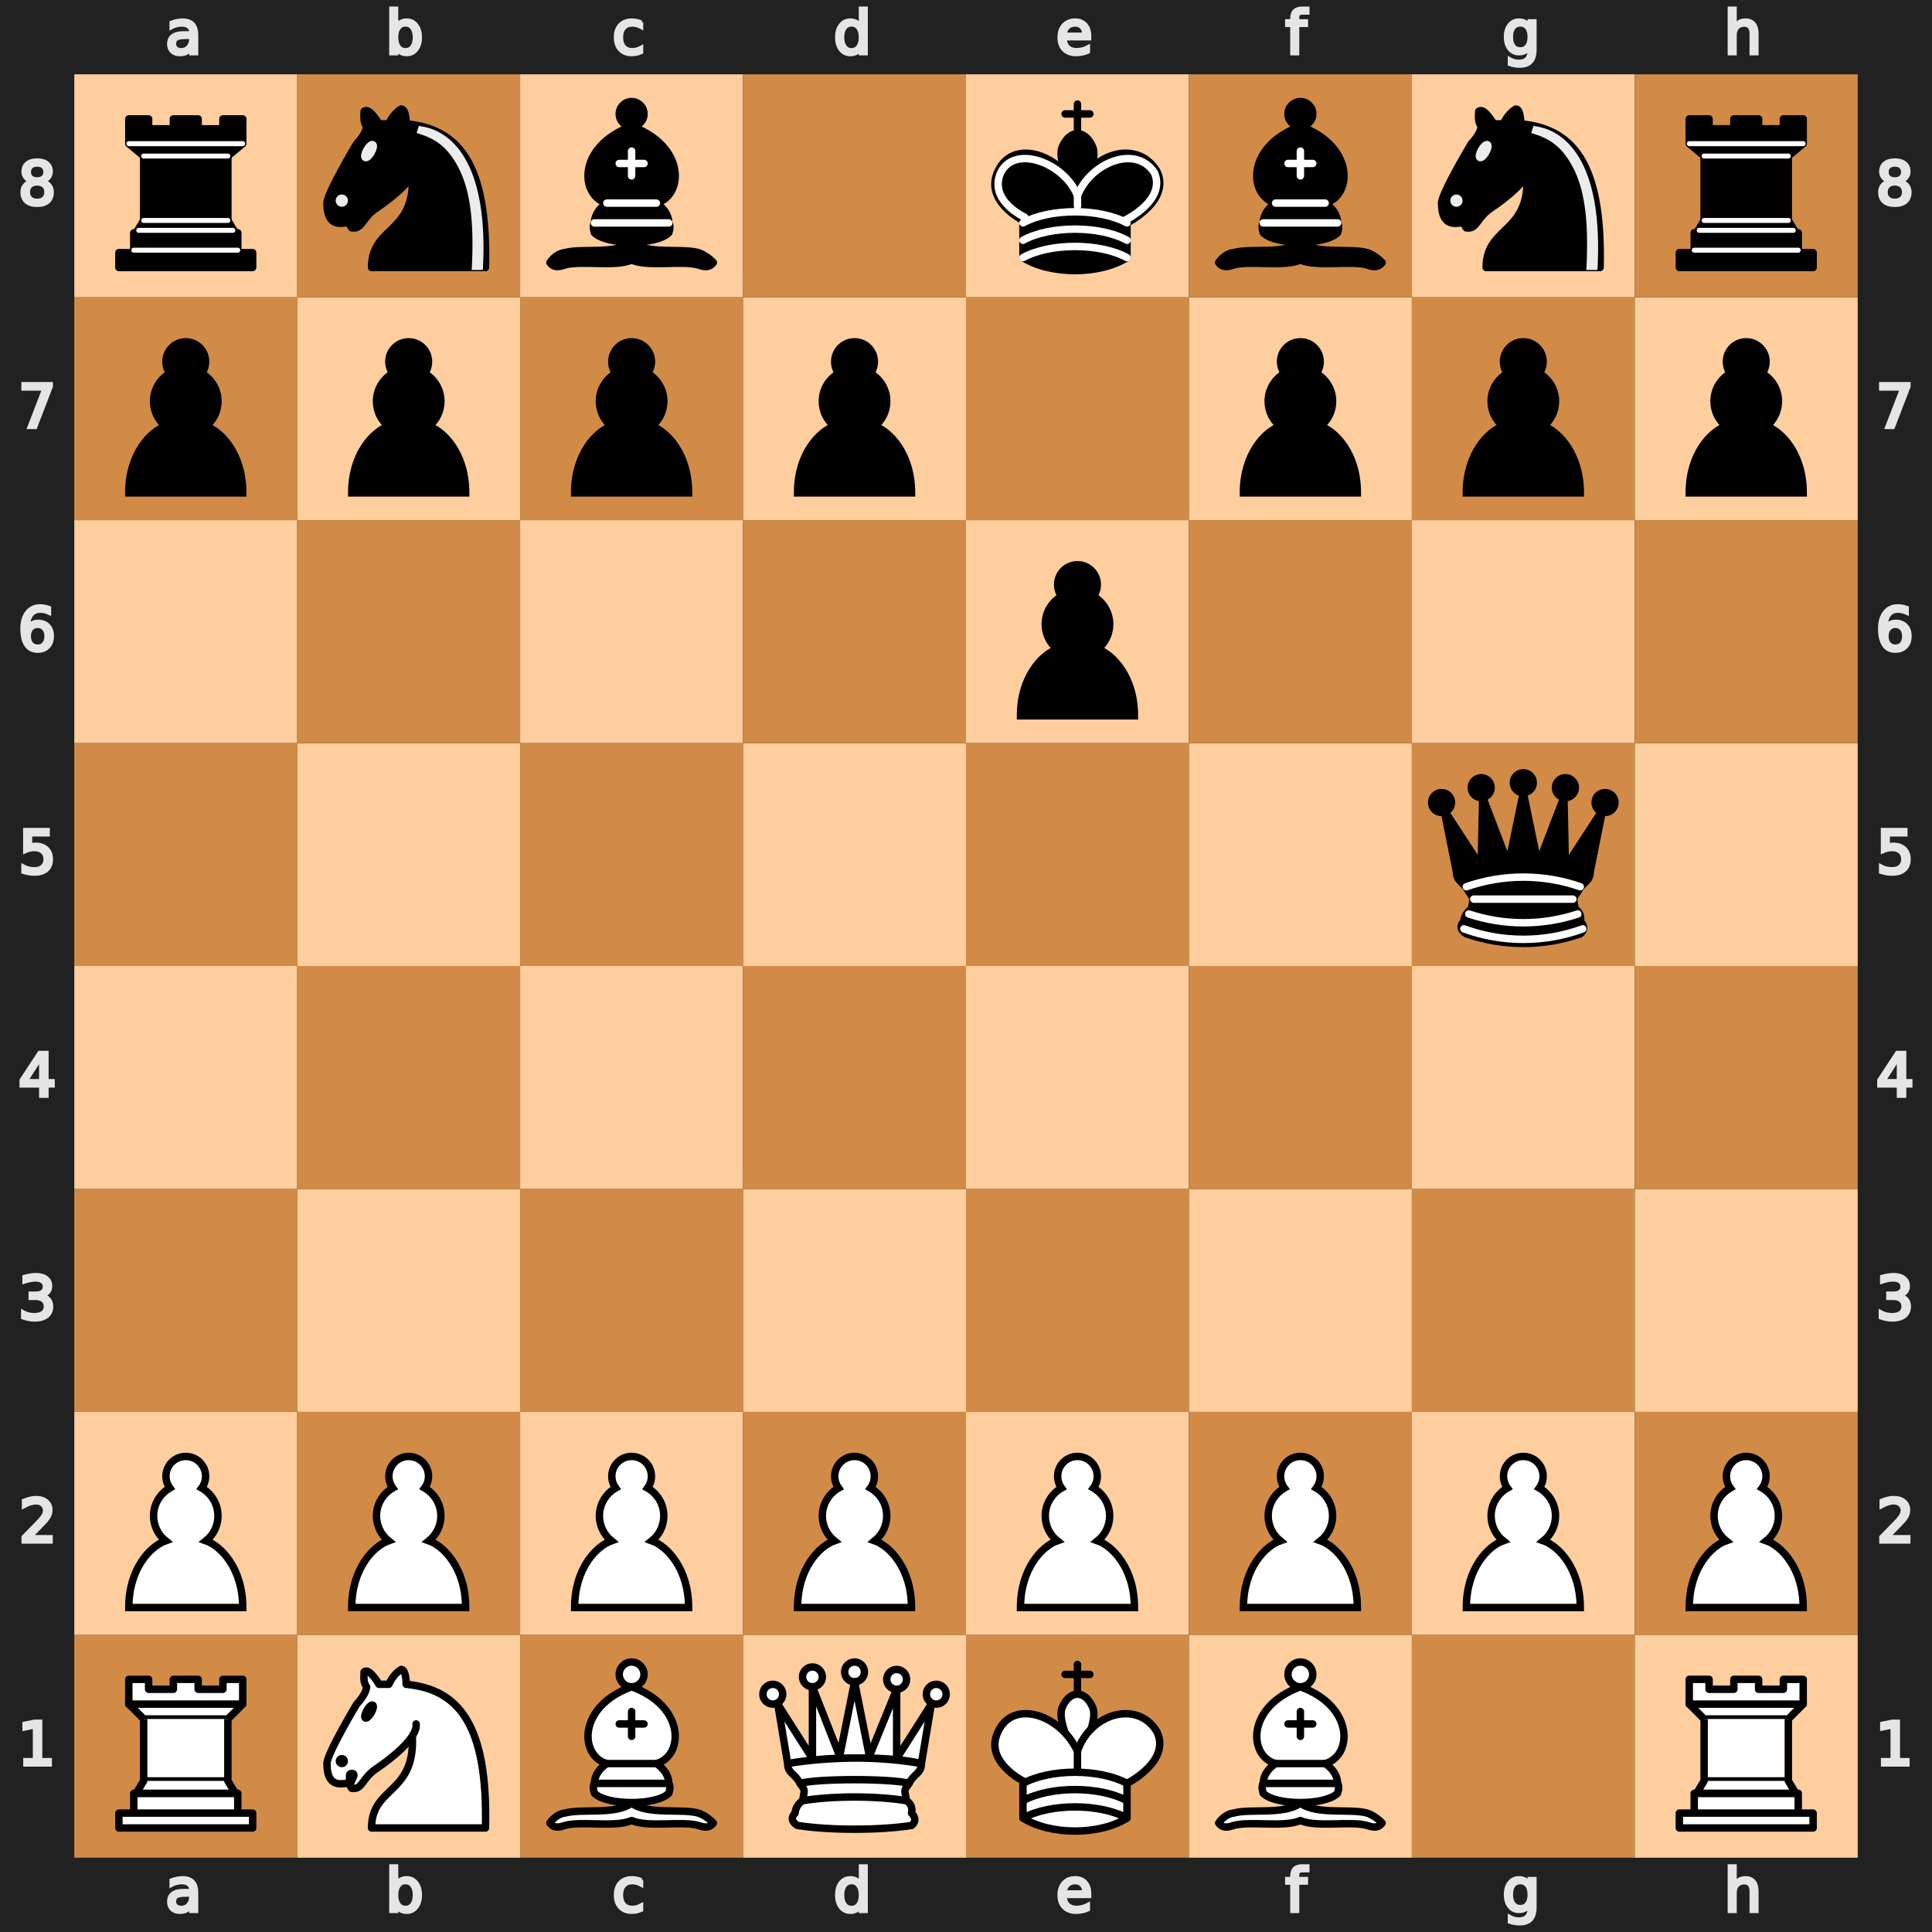
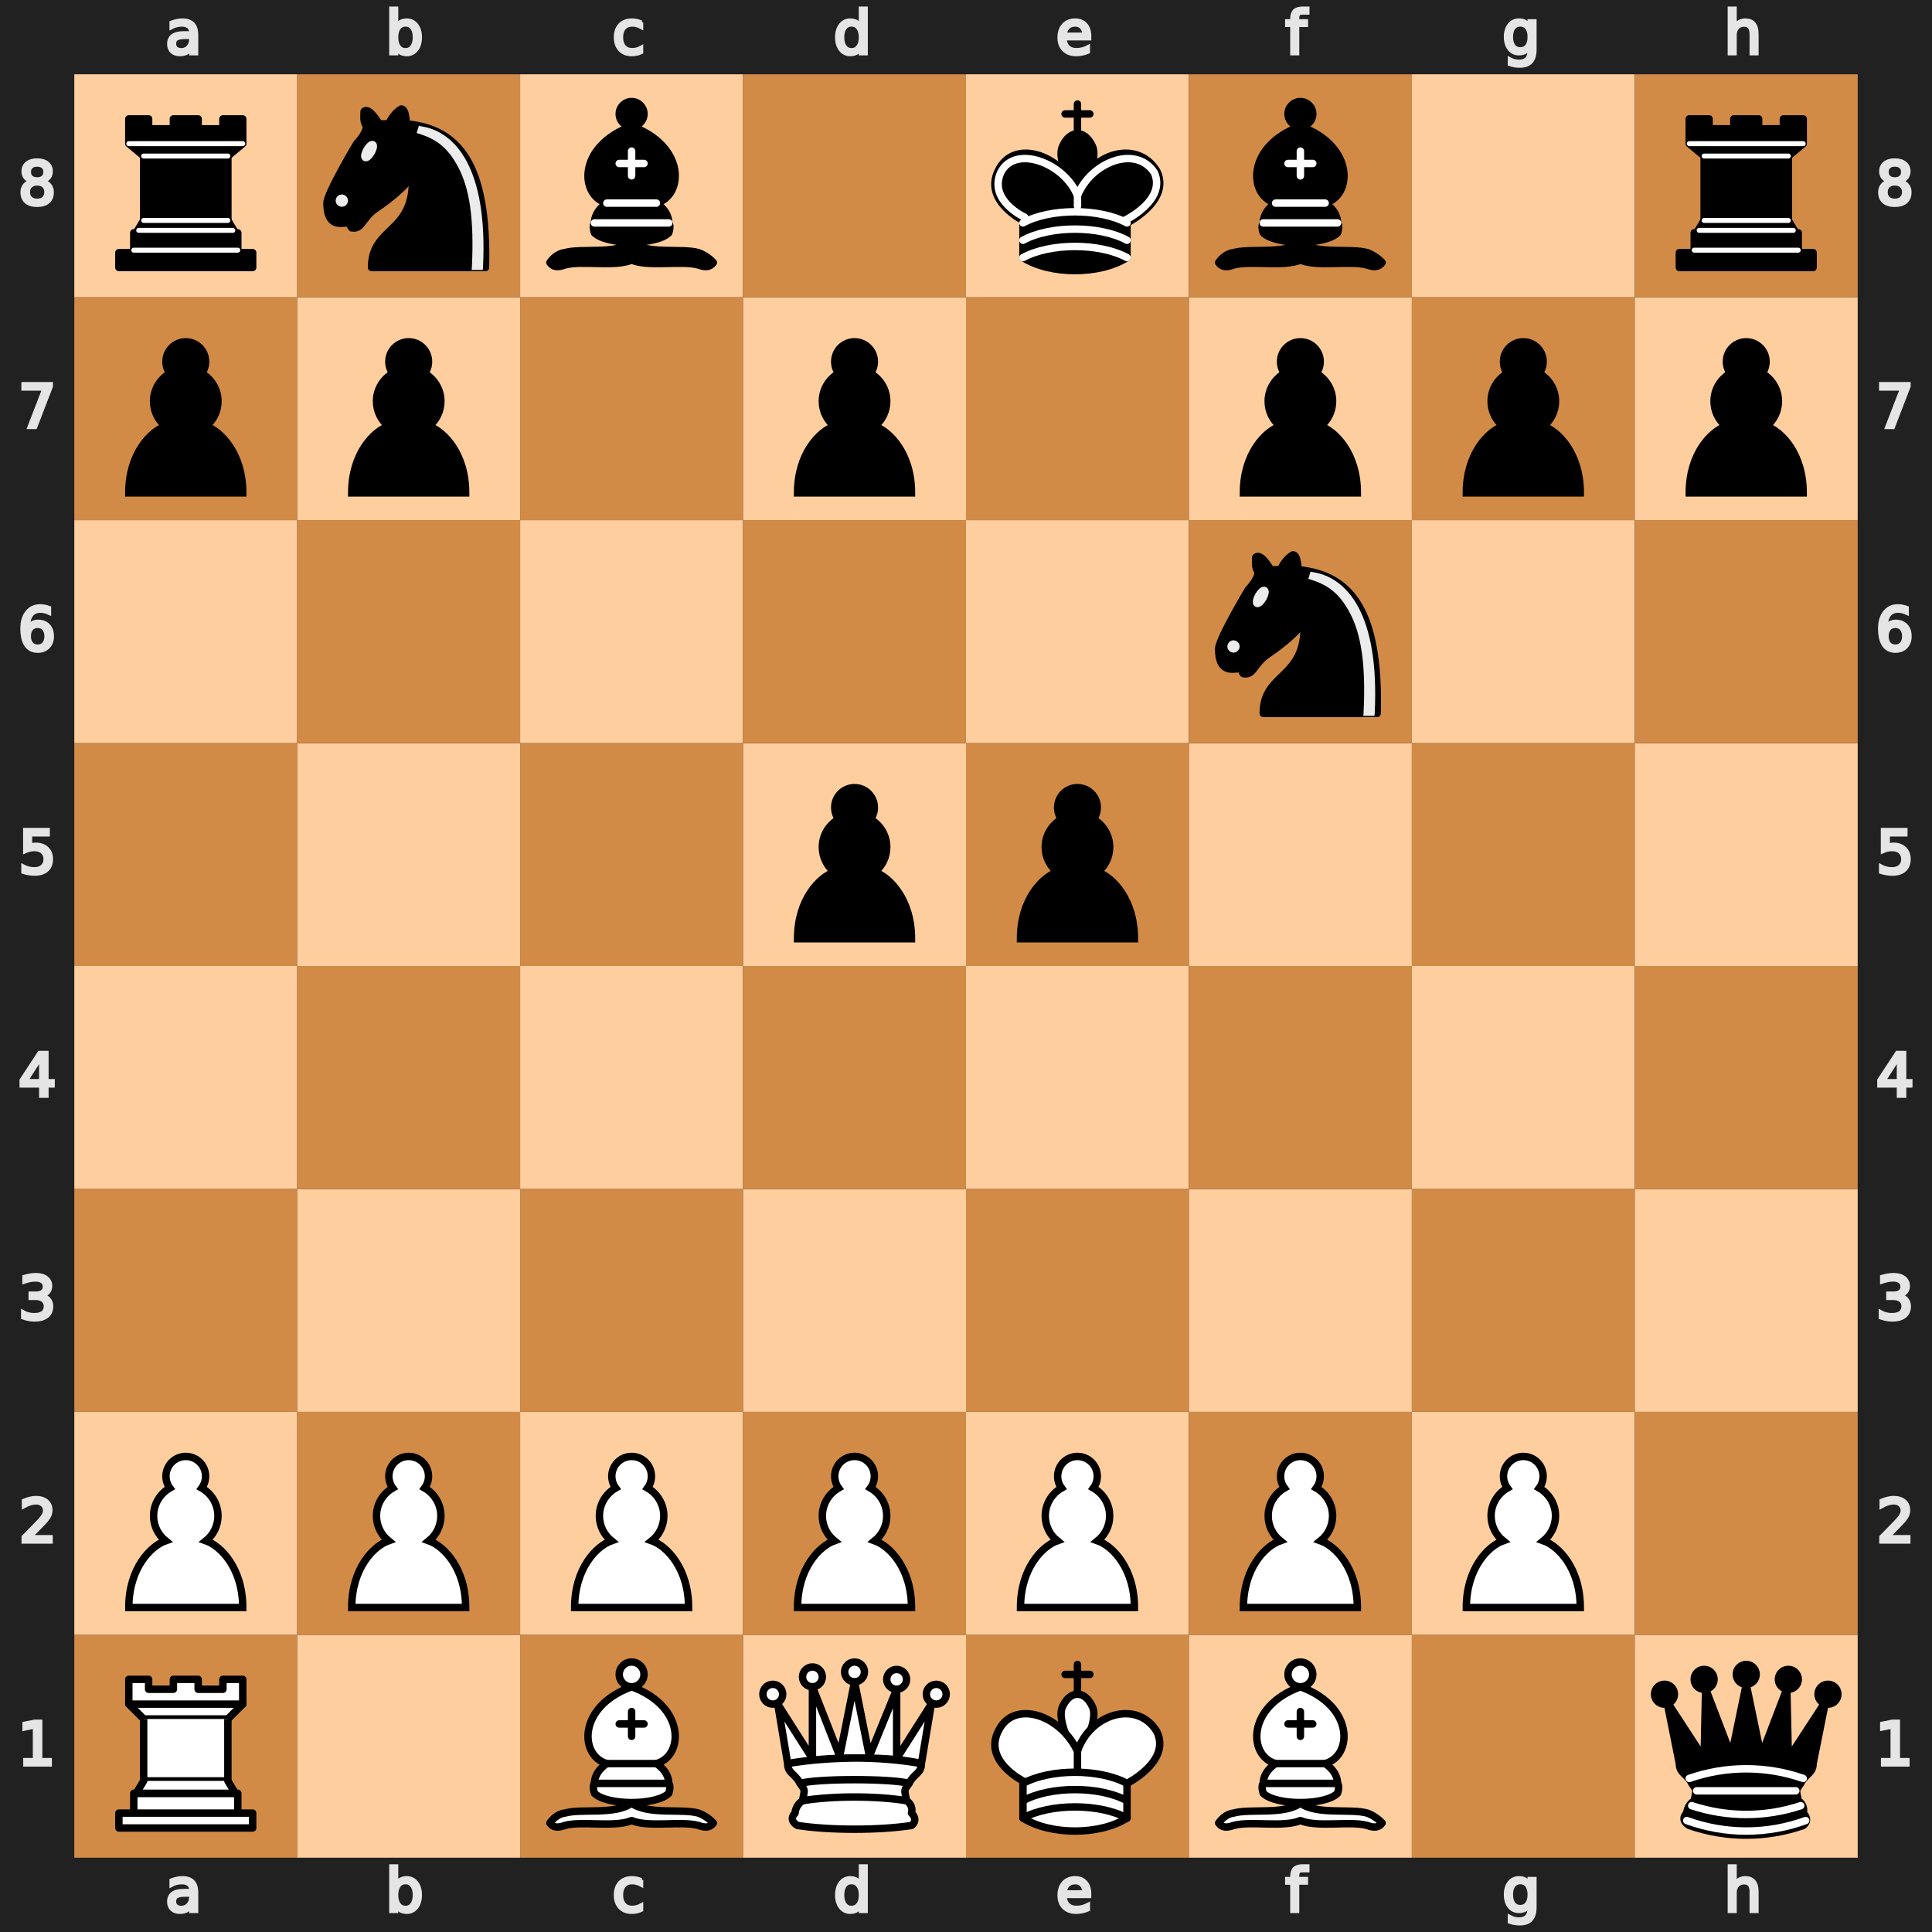
<svg xmlns="http://www.w3.org/2000/svg" xmlns:xlink="http://www.w3.org/1999/xlink" version="1.2" baseProfile="tiny" viewBox="0 0 390 390">
  <defs>
    <g id="white-pawn" class="white pawn">
      <path d="M22.5 9c-2.21 0-4 1.79-4 4 0 .89.29 1.71.78 2.38C17.33 16.5 16 18.59 16 21c0 2.03.94 3.84 2.41 5.03-3 1.06-7.41 5.55-7.41 13.47h23c0-7.92-4.41-12.41-7.41-13.47 1.47-1.19 2.41-3 2.41-5.03 0-2.41-1.33-4.5-3.28-5.62.49-.67.78-1.49.78-2.38 0-2.21-1.79-4-4-4z" fill="#fff" stroke="#000" stroke-width="1.5" stroke-linecap="round" />
-     </g>
-     <g id="white-knight" class="white knight" fill="none" fill-rule="evenodd" stroke="#000" stroke-width="1.5" stroke-linecap="round" stroke-linejoin="round">
-       <path d="M 22,10 C 32.5,11 38.5,18 38,39 L 15,39 C 15,30 25,32.5 23,18" style="fill:#ffffff; stroke:#000000;" />
-       <path d="M 24,18 C 24.38,20.91 18.45,25.37 16,27 C 13,29 13.18,31.34 11,31 C 9.958,30.06 12.41,27.96 11,28 C 10,28 11.19,29.23 10,30 C 9,30 5.997,31 6,26 C 6,24 12,14 12,14 C 12,14 13.89,12.1 14,10.5 C 13.27,9.506 13.5,8.5 13.5,7.5 C 14.5,6.5 16.5,10 16.5,10 L 18.5,10 C 18.5,10 19.28,8.008 21,7 C 22,7 22,10 22,10" style="fill:#ffffff; stroke:#000000;" />
-       <path d="M 9.5 25.5 A 0.5 0.5 0 1 1 8.5,25.5 A 0.5 0.5 0 1 1 9.5 25.5 z" style="fill:#000000; stroke:#000000;" />
-       <path d="M 15 15.5 A 0.5 1.5 0 1 1 14,15.5 A 0.5 1.5 0 1 1 15 15.5 z" transform="matrix(0.866,0.5,-0.5,0.866,9.693,-5.173)" style="fill:#000000; stroke:#000000;" />
    </g>
    <g id="white-bishop" class="white bishop" fill="none" fill-rule="evenodd" stroke="#000" stroke-width="1.5" stroke-linecap="round" stroke-linejoin="round">
      <g fill="#fff" stroke-linecap="butt">
        <path d="M9 36c3.39-.97 10.11.43 13.5-2 3.39 2.43 10.11 1.03 13.5 2 0 0 1.65.54 3 2-.68.97-1.65.99-3 .5-3.39-.97-10.11.46-13.5-1-3.39 1.46-10.11.03-13.5 1-1.354.49-2.323.47-3-.5 1.354-1.94 3-2 3-2zM15 32c2.5 2.5 12.5 2.5 15 0 .5-1.5 0-2 0-2 0-2.5-2.5-4-2.5-4 5.5-1.5 6-11.5-5-15.5-11 4-10.5 14-5 15.5 0 0-2.5 1.5-2.5 4 0 0-.5.5 0 2zM25 8a2.5 2.5 0 1 1-5 0 2.5 2.5 0 1 1 5 0z" />
      </g>
      <path d="M17.5 26h10M15 30h15m-7.5-14.5v5M20 18h5" stroke-linejoin="miter" />
    </g>
    <g id="white-rook" class="white rook" fill="#fff" fill-rule="evenodd" stroke="#000" stroke-width="1.5" stroke-linecap="round" stroke-linejoin="round">
      <path d="M9 39h27v-3H9v3zM12 36v-4h21v4H12zM11 14V9h4v2h5V9h5v2h5V9h4v5" stroke-linecap="butt" />
      <path d="M34 14l-3 3H14l-3-3" />
      <path d="M31 17v12.5H14V17" stroke-linecap="butt" stroke-linejoin="miter" />
      <path d="M31 29.5l1.5 2.5h-20l1.5-2.5" />
      <path d="M11 14h23" fill="none" stroke-linejoin="miter" />
    </g>
    <g id="white-queen" class="white queen" fill="#fff" fill-rule="evenodd" stroke="#000" stroke-width="1.5" stroke-linecap="round" stroke-linejoin="round">
      <path d="M8 12a2 2 0 1 1-4 0 2 2 0 1 1 4 0zM24.5 7.5a2 2 0 1 1-4 0 2 2 0 1 1 4 0zM41 12a2 2 0 1 1-4 0 2 2 0 1 1 4 0zM16 8.5a2 2 0 1 1-4 0 2 2 0 1 1 4 0zM33 9a2 2 0 1 1-4 0 2 2 0 1 1 4 0z" />
      <path d="M9 26c8.5-1.5 21-1.5 27 0l2-12-7 11V11l-5.5 13.5-3-15-3 15-5.5-14V25L7 14l2 12zM9 26c0 2 1.5 2 2.5 4 1 1.5 1 1 .5 3.5-1.5 1-1.5 2.5-1.5 2.5-1.5 1.5.5 2.5.5 2.5 6.5 1 16.5 1 23 0 0 0 1.5-1 0-2.5 0 0 .5-1.5-1-2.5-.5-2.5-.5-2 .5-3.5 1-2 2.5-2 2.5-4-8.5-1.5-18.5-1.5-27 0z" stroke-linecap="butt" />
      <path d="M11.5 30c3.5-1 18.5-1 22 0M12 33.5c6-1 15-1 21 0" fill="none" />
    </g>
    <g id="white-king" class="white king" fill="none" fill-rule="evenodd" stroke="#000" stroke-width="1.5" stroke-linecap="round" stroke-linejoin="round">
      <path d="M22.5 11.63V6M20 8h5" stroke-linejoin="miter" />
      <path d="M22.5 25s4.5-7.5 3-10.5c0 0-1-2.5-3-2.5s-3 2.5-3 2.5c-1.5 3 3 10.5 3 10.5" fill="#fff" stroke-linecap="butt" stroke-linejoin="miter" />
      <path d="M11.5 37c5.5 3.5 15.5 3.5 21 0v-7s9-4.5 6-10.5c-4-6.5-13.5-3.5-16 4V27v-3.5c-3.5-7.5-13-10.5-16-4-3 6 5 10 5 10V37z" fill="#fff" />
      <path d="M11.5 30c5.5-3 15.5-3 21 0m-21 3.5c5.5-3 15.5-3 21 0m-21 3.5c5.5-3 15.5-3 21 0" />
    </g>
    <g id="black-pawn" class="black pawn">
      <path d="M22.5 9c-2.21 0-4 1.79-4 4 0 .89.29 1.71.78 2.38C17.33 16.5 16 18.59 16 21c0 2.03.94 3.84 2.41 5.03-3 1.06-7.41 5.55-7.41 13.47h23c0-7.92-4.41-12.41-7.41-13.47 1.47-1.19 2.41-3 2.41-5.03 0-2.41-1.33-4.5-3.28-5.62.49-.67.78-1.49.78-2.38 0-2.21-1.79-4-4-4z" fill="#000" stroke="#000" stroke-width="1.5" stroke-linecap="round" />
    </g>
    <g id="black-knight" class="black knight" fill="none" fill-rule="evenodd" stroke="#000" stroke-width="1.5" stroke-linecap="round" stroke-linejoin="round">
      <path d="M 22,10 C 32.5,11 38.5,18 38,39 L 15,39 C 15,30 25,32.5 23,18" style="fill:#000000; stroke:#000000;" />
      <path d="M 24,18 C 24.38,20.91 18.45,25.37 16,27 C 13,29 13.18,31.34 11,31 C 9.958,30.06 12.41,27.96 11,28 C 10,28 11.19,29.23 10,30 C 9,30 5.997,31 6,26 C 6,24 12,14 12,14 C 12,14 13.89,12.1 14,10.5 C 13.27,9.506 13.5,8.5 13.5,7.5 C 14.5,6.5 16.5,10 16.5,10 L 18.5,10 C 18.5,10 19.28,8.008 21,7 C 22,7 22,10 22,10" style="fill:#000000; stroke:#000000;" />
      <path d="M 9.5 25.5 A 0.5 0.5 0 1 1 8.5,25.5 A 0.5 0.5 0 1 1 9.5 25.5 z" style="fill:#ececec; stroke:#ececec;" />
      <path d="M 15 15.5 A 0.5 1.5 0 1 1 14,15.5 A 0.5 1.5 0 1 1 15 15.5 z" transform="matrix(0.866,0.5,-0.5,0.866,9.693,-5.173)" style="fill:#ececec; stroke:#ececec;" />
      <path d="M 24.55,10.4 L 24.1,11.85 L 24.6,12 C 27.75,13 30.25,14.49 32.5,18.75 C 34.75,23.01 35.75,29.06 35.25,39 L 35.2,39.5 L 37.45,39.5 L 37.5,39 C 38,28.94 36.62,22.15 34.25,17.66 C 31.88,13.17 28.46,11.02 25.06,10.5 L 24.55,10.4 z " style="fill:#ececec; stroke:none;" />
    </g>
    <g id="black-bishop" class="black bishop" fill="none" fill-rule="evenodd" stroke="#000" stroke-width="1.5" stroke-linecap="round" stroke-linejoin="round">
      <path d="M9 36c3.39-.97 10.11.43 13.5-2 3.39 2.43 10.11 1.03 13.5 2 0 0 1.65.54 3 2-.68.97-1.65.99-3 .5-3.39-.97-10.11.46-13.5-1-3.39 1.46-10.11.03-13.5 1-1.354.49-2.323.47-3-.5 1.354-1.94 3-2 3-2zm6-4c2.5 2.5 12.5 2.5 15 0 .5-1.5 0-2 0-2 0-2.5-2.5-4-2.5-4 5.5-1.5 6-11.5-5-15.5-11 4-10.5 14-5 15.5 0 0-2.5 1.5-2.5 4 0 0-.5.5 0 2zM25 8a2.5 2.5 0 1 1-5 0 2.5 2.5 0 1 1 5 0z" fill="#000" stroke-linecap="butt" />
      <path d="M17.5 26h10M15 30h15m-7.5-14.5v5M20 18h5" stroke="#fff" stroke-linejoin="miter" />
    </g>
    <g id="black-rook" class="black rook" fill="#000" fill-rule="evenodd" stroke="#000" stroke-width="1.5" stroke-linecap="round" stroke-linejoin="round">
      <path d="M9 39h27v-3H9v3zM12.5 32l1.5-2.5h17l1.5 2.5h-20zM12 36v-4h21v4H12z" stroke-linecap="butt" />
      <path d="M14 29.5v-13h17v13H14z" stroke-linecap="butt" stroke-linejoin="miter" />
      <path d="M14 16.5L11 14h23l-3 2.5H14zM11 14V9h4v2h5V9h5v2h5V9h4v5H11z" stroke-linecap="butt" />
      <path d="M12 35.5h21M13 31.5h19M14 29.5h17M14 16.5h17M11 14h23" fill="none" stroke="#fff" stroke-width="1" stroke-linejoin="miter" />
    </g>
    <g id="black-queen" class="black queen" fill="#000" fill-rule="evenodd" stroke="#000" stroke-width="1.5" stroke-linecap="round" stroke-linejoin="round">
      <g fill="#000" stroke="none">
        <circle cx="6" cy="12" r="2.75" />
        <circle cx="14" cy="9" r="2.75" />
        <circle cx="22.5" cy="8" r="2.75" />
        <circle cx="31" cy="9" r="2.75" />
        <circle cx="39" cy="12" r="2.75" />
      </g>
      <path d="M9 26c8.5-1.5 21-1.5 27 0l2.5-12.5L31 25l-.3-14.1-5.2 13.6-3-14.5-3 14.5-5.2-13.6L14 25 6.5 13.5 9 26zM9 26c0 2 1.5 2 2.5 4 1 1.5 1 1 .5 3.5-1.5 1-1.5 2.5-1.5 2.5-1.5 1.5.5 2.5.5 2.5 6.5 1 16.5 1 23 0 0 0 1.5-1 0-2.5 0 0 .5-1.5-1-2.5-.5-2.5-.5-2 .5-3.5 1-2 2.5-2 2.5-4-8.5-1.5-18.5-1.5-27 0z" stroke-linecap="butt" />
      <path d="M11 38.5a35 35 1 0 0 23 0" fill="none" stroke-linecap="butt" />
      <path d="M11 29a35 35 1 0 1 23 0M12.5 31.5h20M11.5 34.5a35 35 1 0 0 22 0M10.5 37.5a35 35 1 0 0 24 0" fill="none" stroke="#fff" />
    </g>
    <g id="black-king" class="black king" fill="none" fill-rule="evenodd" stroke="#000" stroke-width="1.5" stroke-linecap="round" stroke-linejoin="round">
      <path d="M22.5 11.63V6" stroke-linejoin="miter" />
      <path d="M22.5 25s4.5-7.5 3-10.5c0 0-1-2.5-3-2.5s-3 2.5-3 2.5c-1.5 3 3 10.5 3 10.5" fill="#000" stroke-linecap="butt" stroke-linejoin="miter" />
      <path d="M11.5 37c5.5 3.5 15.5 3.5 21 0v-7s9-4.5 6-10.5c-4-6.5-13.5-3.5-16 4V27v-3.5c-3.5-7.5-13-10.5-16-4-3 6 5 10 5 10V37z" fill="#000" />
      <path d="M20 8h5" stroke-linejoin="miter" />
      <path d="M32 29.5s8.5-4 6.03-9.65C34.15 14 25 18 22.5 24.5l.01 2.1-.01-2.1C20 18 9.906 14 6.997 19.85c-2.497 5.65 4.853 9 4.853 9M11.5 30c5.5-3 15.5-3 21 0m-21 3.5c5.5-3 15.5-3 21 0m-21 3.5c5.5-3 15.5-3 21 0" stroke="#fff" />
    </g>
  </defs>
  <rect x="0" y="0" width="390" height="390" fill="#212121" />
  <g transform="translate(20, 0) scale(0.75, 0.75)" fill="#e5e5e5" stroke="#e5e5e5">
    <path d="M23.328 10.016q-1.742 0-2.414.398-.672.398-.672 1.36 0 .765.5 1.218.508.445 1.375.445 1.196 0 1.914-.843.727-.852.727-2.258v-.32zm2.867-.594v4.992h-1.437v-1.328q-.492.797-1.227 1.18-.734.375-1.797.375-1.343 0-2.14-.75-.79-.758-.79-2.024 0-1.476.985-2.226.992-.75 2.953-.75h2.016V8.75q0-.992-.656-1.531-.649-.547-1.829-.547-.75 0-1.46.18-.711.18-1.368.539V6.062q.79-.304 1.532-.453.742-.156 1.445-.156 1.898 0 2.836.984.937.985.937 2.985z" />
  </g>
  <g transform="translate(20, 375) scale(0.75, 0.75)" fill="#e5e5e5" stroke="#e5e5e5">
    <path d="M23.328 10.016q-1.742 0-2.414.398-.672.398-.672 1.36 0 .765.5 1.218.508.445 1.375.445 1.196 0 1.914-.843.727-.852.727-2.258v-.32zm2.867-.594v4.992h-1.437v-1.328q-.492.797-1.227 1.18-.734.375-1.797.375-1.343 0-2.14-.75-.79-.758-.79-2.024 0-1.476.985-2.226.992-.75 2.953-.75h2.016V8.75q0-.992-.656-1.531-.649-.547-1.829-.547-.75 0-1.46.18-.711.18-1.368.539V6.062q.79-.304 1.532-.453.742-.156 1.445-.156 1.898 0 2.836.984.937.985.937 2.985z" />
  </g>
  <g transform="translate(65, 0) scale(0.75, 0.75)" fill="#e5e5e5" stroke="#e5e5e5">
    <path d="M24.922 10.047q0-1.586-.656-2.485-.649-.906-1.79-.906-1.14 0-1.796.906-.649.899-.649 2.485 0 1.586.649 2.492.656.898 1.797.898 1.14 0 1.789-.898.656-.906.656-2.492zm-4.89-3.055q.452-.781 1.14-1.156.695-.383 1.656-.383 1.594 0 2.586 1.266 1 1.265 1 3.328 0 2.062-1 3.328-.992 1.266-2.586 1.266-.96 0-1.656-.375-.688-.383-1.14-1.164v1.312h-1.446V2.258h1.445z" />
  </g>
  <g transform="translate(65, 375) scale(0.75, 0.75)" fill="#e5e5e5" stroke="#e5e5e5">
    <path d="M24.922 10.047q0-1.586-.656-2.485-.649-.906-1.79-.906-1.14 0-1.796.906-.649.899-.649 2.485 0 1.586.649 2.492.656.898 1.797.898 1.14 0 1.789-.898.656-.906.656-2.492zm-4.89-3.055q.452-.781 1.14-1.156.695-.383 1.656-.383 1.594 0 2.586 1.266 1 1.265 1 3.328 0 2.062-1 3.328-.992 1.266-2.586 1.266-.96 0-1.656-.375-.688-.383-1.14-1.164v1.312h-1.446V2.258h1.445z" />
  </g>
  <g transform="translate(110, 0) scale(0.75, 0.75)" fill="#e5e5e5" stroke="#e5e5e5">
    <path d="M25.96 6v1.344q-.608-.336-1.226-.5-.609-.172-1.234-.172-1.398 0-2.172.89-.773.883-.773 2.485 0 1.601.773 2.492.774.883 2.172.883.625 0 1.234-.164.618-.172 1.227-.508v1.328q-.602.281-1.25.422-.64.14-1.367.14-1.977 0-3.14-1.242-1.165-1.242-1.165-3.351 0-2.14 1.172-3.367 1.18-1.227 3.227-1.227.664 0 1.296.14.633.134 1.227.407z" />
  </g>
  <g transform="translate(110, 375) scale(0.75, 0.75)" fill="#e5e5e5" stroke="#e5e5e5">
    <path d="M25.96 6v1.344q-.608-.336-1.226-.5-.609-.172-1.234-.172-1.398 0-2.172.89-.773.883-.773 2.485 0 1.601.773 2.492.774.883 2.172.883.625 0 1.234-.164.618-.172 1.227-.508v1.328q-.602.281-1.25.422-.64.14-1.367.14-1.977 0-3.14-1.242-1.165-1.242-1.165-3.351 0-2.14 1.172-3.367 1.18-1.227 3.227-1.227.664 0 1.296.14.633.134 1.227.407z" />
  </g>
  <g transform="translate(155, 0) scale(0.75, 0.75)" fill="#e5e5e5" stroke="#e5e5e5">
    <path d="M24.973 6.992V2.258h1.437v12.156h-1.437v-1.312q-.453.78-1.149 1.164-.687.375-1.656.375-1.586 0-2.586-1.266-.992-1.266-.992-3.328 0-2.063.992-3.328 1-1.266 2.586-1.266.969 0 1.656.383.696.375 1.149 1.156zm-4.899 3.055q0 1.586.649 2.492.656.898 1.797.898 1.14 0 1.796-.898.657-.906.657-2.492 0-1.586-.657-2.485-.656-.906-1.796-.906-1.141 0-1.797.906-.649.899-.649 2.485z" />
  </g>
  <g transform="translate(155, 375) scale(0.75, 0.75)" fill="#e5e5e5" stroke="#e5e5e5">
    <path d="M24.973 6.992V2.258h1.437v12.156h-1.437v-1.312q-.453.78-1.149 1.164-.687.375-1.656.375-1.586 0-2.586-1.266-.992-1.266-.992-3.328 0-2.063.992-3.328 1-1.266 2.586-1.266.969 0 1.656.383.696.375 1.149 1.156zm-4.899 3.055q0 1.586.649 2.492.656.898 1.797.898 1.14 0 1.796-.898.657-.906.657-2.492 0-1.586-.657-2.485-.656-.906-1.796-.906-1.141 0-1.797.906-.649.899-.649 2.485z" />
  </g>
  <g transform="translate(200, 0) scale(0.75, 0.75)" fill="#e5e5e5" stroke="#e5e5e5">
    <path d="M26.555 9.68v.703h-6.61q.094 1.484.89 2.265.806.774 2.235.774.828 0 1.602-.203.781-.203 1.547-.61v1.36q-.774.328-1.586.5-.813.172-1.649.172-2.093 0-3.32-1.22-1.219-1.218-1.219-3.296 0-2.148 1.157-3.406 1.164-1.266 3.132-1.266 1.766 0 2.79 1.14 1.03 1.134 1.03 3.087zm-1.438-.422q-.015-1.18-.664-1.883-.64-.703-1.703-.703-1.203 0-1.93.68-.718.68-.828 1.914z" />
  </g>
  <g transform="translate(200, 375) scale(0.75, 0.75)" fill="#e5e5e5" stroke="#e5e5e5">
    <path d="M26.555 9.68v.703h-6.61q.094 1.484.89 2.265.806.774 2.235.774.828 0 1.602-.203.781-.203 1.547-.61v1.36q-.774.328-1.586.5-.813.172-1.649.172-2.093 0-3.32-1.22-1.219-1.218-1.219-3.296 0-2.148 1.157-3.406 1.164-1.266 3.132-1.266 1.766 0 2.79 1.14 1.03 1.134 1.03 3.087zm-1.438-.422q-.015-1.18-.664-1.883-.64-.703-1.703-.703-1.203 0-1.93.68-.718.68-.828 1.914z" />
  </g>
  <g transform="translate(245, 0) scale(0.75, 0.75)" fill="#e5e5e5" stroke="#e5e5e5">
    <path d="M25.285 2.258v1.195H23.91q-.773 0-1.078.313-.297.312-.297 1.125v.773h2.367v1.117h-2.367v7.633H21.09V6.781h-1.375V5.664h1.375v-.61q0-1.46.68-2.124.68-.672 2.156-.672z" />
  </g>
  <g transform="translate(245, 375) scale(0.75, 0.75)" fill="#e5e5e5" stroke="#e5e5e5">
    <path d="M25.285 2.258v1.195H23.91q-.773 0-1.078.313-.297.312-.297 1.125v.773h2.367v1.117h-2.367v7.633H21.09V6.781h-1.375V5.664h1.375v-.61q0-1.46.68-2.124.68-.672 2.156-.672z" />
  </g>
  <g transform="translate(290, 0) scale(0.75, 0.75)" fill="#e5e5e5" stroke="#e5e5e5">
    <path d="M24.973 9.937q0-1.562-.649-2.421-.64-.86-1.804-.86-1.157 0-1.805.86-.64.859-.64 2.421 0 1.555.64 2.415.648.859 1.805.859 1.164 0 1.804-.86.649-.859.649-2.414zm1.437 3.391q0 2.234-.992 3.32-.992 1.094-3.04 1.094-.757 0-1.429-.117-.672-.11-1.304-.344v-1.398q.632.344 1.25.508.617.164 1.257.164 1.414 0 2.118-.743.703-.734.703-2.226v-.711q-.446.773-1.141 1.156-.695.383-1.664.383-1.61 0-2.594-1.227-.984-1.226-.984-3.25 0-2.03.984-3.257.985-1.227 2.594-1.227.969 0 1.664.383t1.14 1.156V5.664h1.438z" />
  </g>
  <g transform="translate(290, 375) scale(0.75, 0.75)" fill="#e5e5e5" stroke="#e5e5e5">
    <path d="M24.973 9.937q0-1.562-.649-2.421-.64-.86-1.804-.86-1.157 0-1.805.86-.64.859-.64 2.421 0 1.555.64 2.415.648.859 1.805.859 1.164 0 1.804-.86.649-.859.649-2.414zm1.437 3.391q0 2.234-.992 3.32-.992 1.094-3.04 1.094-.757 0-1.429-.117-.672-.11-1.304-.344v-1.398q.632.344 1.25.508.617.164 1.257.164 1.414 0 2.118-.743.703-.734.703-2.226v-.711q-.446.773-1.141 1.156-.695.383-1.664.383-1.61 0-2.594-1.227-.984-1.226-.984-3.25 0-2.03.984-3.257.985-1.227 2.594-1.227.969 0 1.664.383t1.14 1.156V5.664h1.438z" />
  </g>
  <g transform="translate(335, 0) scale(0.75, 0.75)" fill="#e5e5e5" stroke="#e5e5e5">
    <path d="M26.164 9.133v5.281h-1.437V9.18q0-1.243-.485-1.86-.484-.617-1.453-.617-1.164 0-1.836.742-.672.742-.672 2.024v4.945h-1.445V2.258h1.445v4.765q.516-.789 1.211-1.18.703-.39 1.617-.39 1.508 0 2.282.938.773.93.773 2.742z" />
  </g>
  <g transform="translate(335, 375) scale(0.75, 0.75)" fill="#e5e5e5" stroke="#e5e5e5">
    <path d="M26.164 9.133v5.281h-1.437V9.18q0-1.243-.485-1.86-.484-.617-1.453-.617-1.164 0-1.836.742-.672.742-.672 2.024v4.945h-1.445V2.258h1.445v4.765q.516-.789 1.211-1.18.703-.39 1.617-.39 1.508 0 2.282.938.773.93.773 2.742z" />
  </g>
  <g transform="translate(0, 335) scale(0.75, 0.75)" fill="#e5e5e5" stroke="#e5e5e5">
    <path d="M6.754 26.996h2.578v-8.898l-2.805.562v-1.437l2.79-.563h1.578v10.336h2.578v1.328h-6.72z" />
  </g>
  <g transform="translate(375, 335) scale(0.75, 0.75)" fill="#e5e5e5" stroke="#e5e5e5">
    <path d="M6.754 26.996h2.578v-8.898l-2.805.562v-1.437l2.79-.563h1.578v10.336h2.578v1.328h-6.72z" />
  </g>
  <g transform="translate(0, 290) scale(0.75, 0.75)" fill="#e5e5e5" stroke="#e5e5e5">
    <path d="M8.195 26.996h5.508v1.328H6.297v-1.328q.898-.93 2.445-2.492 1.555-1.57 1.953-2.024.758-.851 1.055-1.437.305-.594.305-1.164 0-.93-.657-1.516-.648-.586-1.695-.586-.742 0-1.57.258-.82.258-1.758.781v-1.593q.953-.383 1.781-.578.828-.196 1.516-.196 1.812 0 2.89.906 1.079.907 1.079 2.422 0 .72-.274 1.368-.265.64-.976 1.515-.196.227-1.243 1.313-1.046 1.078-2.953 3.023z" />
  </g>
  <g transform="translate(375, 290) scale(0.75, 0.75)" fill="#e5e5e5" stroke="#e5e5e5">
    <path d="M8.195 26.996h5.508v1.328H6.297v-1.328q.898-.93 2.445-2.492 1.555-1.57 1.953-2.024.758-.851 1.055-1.437.305-.594.305-1.164 0-.93-.657-1.516-.648-.586-1.695-.586-.742 0-1.57.258-.82.258-1.758.781v-1.593q.953-.383 1.781-.578.828-.196 1.516-.196 1.812 0 2.89.906 1.079.907 1.079 2.422 0 .72-.274 1.368-.265.64-.976 1.515-.196.227-1.243 1.313-1.046 1.078-2.953 3.023z" />
  </g>
  <g transform="translate(0, 245) scale(0.75, 0.75)" fill="#e5e5e5" stroke="#e5e5e5">
    <path d="M11.434 22.035q1.132.242 1.765 1.008.64.766.64 1.89 0 1.727-1.187 2.672-1.187.946-3.375.946-.734 0-1.515-.149-.774-.14-1.602-.43V26.45q.656.383 1.438.578.78.196 1.632.196 1.485 0 2.258-.586.782-.586.782-1.703 0-1.032-.727-1.61-.719-.586-2.008-.586h-1.36v-1.297h1.423q1.164 0 1.78-.46.618-.47.618-1.344 0-.899-.64-1.375-.633-.485-1.82-.485-.65 0-1.391.141-.743.14-1.633.437V16.95q.898-.25 1.68-.375.788-.125 1.484-.125 1.797 0 2.844.82 1.046.813 1.046 2.204 0 .968-.554 1.64-.555.664-1.578.922z" />
  </g>
  <g transform="translate(375, 245) scale(0.75, 0.75)" fill="#e5e5e5" stroke="#e5e5e5">
    <path d="M11.434 22.035q1.132.242 1.765 1.008.64.766.64 1.89 0 1.727-1.187 2.672-1.187.946-3.375.946-.734 0-1.515-.149-.774-.14-1.602-.43V26.45q.656.383 1.438.578.78.196 1.632.196 1.485 0 2.258-.586.782-.586.782-1.703 0-1.032-.727-1.61-.719-.586-2.008-.586h-1.36v-1.297h1.423q1.164 0 1.78-.46.618-.47.618-1.344 0-.899-.64-1.375-.633-.485-1.82-.485-.65 0-1.391.141-.743.14-1.633.437V16.95q.898-.25 1.68-.375.788-.125 1.484-.125 1.797 0 2.844.82 1.046.813 1.046 2.204 0 .968-.554 1.64-.555.664-1.578.922z" />
  </g>
  <g transform="translate(0, 200) scale(0.75, 0.75)" fill="#e5e5e5" stroke="#e5e5e5">
    <path d="M11.016 18.035L7.03 24.262h3.985zm-.414-1.375h1.984v7.602h1.664v1.312h-1.664v2.75h-1.57v-2.75H5.75v-1.523z" />
  </g>
  <g transform="translate(375, 200) scale(0.75, 0.75)" fill="#e5e5e5" stroke="#e5e5e5">
    <path d="M11.016 18.035L7.03 24.262h3.985zm-.414-1.375h1.984v7.602h1.664v1.312h-1.664v2.75h-1.57v-2.75H5.75v-1.523z" />
  </g>
  <g transform="translate(0, 155) scale(0.75, 0.75)" fill="#e5e5e5" stroke="#e5e5e5">
    <path d="M6.719 16.66h6.195v1.328h-4.75v2.86q.344-.118.688-.172.343-.063.687-.063 1.953 0 3.094 1.07 1.14 1.07 1.14 2.899 0 1.883-1.171 2.93-1.172 1.039-3.305 1.039-.735 0-1.5-.125-.758-.125-1.57-.375v-1.586q.703.383 1.453.57.75.188 1.586.188 1.351 0 2.14-.711.79-.711.79-1.93 0-1.219-.79-1.93-.789-.71-2.14-.71-.633 0-1.266.14-.625.14-1.281.438z" />
  </g>
  <g transform="translate(375, 155) scale(0.75, 0.75)" fill="#e5e5e5" stroke="#e5e5e5">
    <path d="M6.719 16.66h6.195v1.328h-4.75v2.86q.344-.118.688-.172.343-.063.687-.063 1.953 0 3.094 1.07 1.14 1.07 1.14 2.899 0 1.883-1.171 2.93-1.172 1.039-3.305 1.039-.735 0-1.5-.125-.758-.125-1.57-.375v-1.586q.703.383 1.453.57.75.188 1.586.188 1.351 0 2.14-.711.79-.711.79-1.93 0-1.219-.79-1.93-.789-.71-2.14-.71-.633 0-1.266.14-.625.14-1.281.438z" />
  </g>
  <g transform="translate(0, 110) scale(0.75, 0.75)" fill="#e5e5e5" stroke="#e5e5e5">
    <path d="M10.137 21.863q-1.063 0-1.688.727-.617.726-.617 1.992 0 1.258.617 1.992.625.727 1.688.727 1.062 0 1.68-.727.624-.734.624-1.992 0-1.266-.625-1.992-.617-.727-1.68-.727zm3.133-4.945v1.437q-.594-.28-1.204-.43-.601-.148-1.195-.148-1.562 0-2.39 1.055-.82 1.055-.938 3.188.46-.68 1.156-1.04.696-.367 1.531-.367 1.758 0 2.774 1.07 1.023 1.063 1.023 2.899 0 1.797-1.062 2.883-1.063 1.086-2.828 1.086-2.024 0-3.094-1.547-1.07-1.555-1.07-4.5 0-2.766 1.312-4.406 1.313-1.649 3.524-1.649.593 0 1.195.117.61.118 1.266.352z" />
  </g>
  <g transform="translate(375, 110) scale(0.75, 0.75)" fill="#e5e5e5" stroke="#e5e5e5">
    <path d="M10.137 21.863q-1.063 0-1.688.727-.617.726-.617 1.992 0 1.258.617 1.992.625.727 1.688.727 1.062 0 1.68-.727.624-.734.624-1.992 0-1.266-.625-1.992-.617-.727-1.68-.727zm3.133-4.945v1.437q-.594-.28-1.204-.43-.601-.148-1.195-.148-1.562 0-2.39 1.055-.82 1.055-.938 3.188.46-.68 1.156-1.04.696-.367 1.531-.367 1.758 0 2.774 1.07 1.023 1.063 1.023 2.899 0 1.797-1.062 2.883-1.063 1.086-2.828 1.086-2.024 0-3.094-1.547-1.07-1.555-1.07-4.5 0-2.766 1.312-4.406 1.313-1.649 3.524-1.649.593 0 1.195.117.61.118 1.266.352z" />
  </g>
  <g transform="translate(0, 65) scale(0.75, 0.75)" fill="#e5e5e5" stroke="#e5e5e5">
    <path d="M6.25 16.66h7.5v.672L9.516 28.324H7.867l3.985-10.336H6.25z" />
  </g>
  <g transform="translate(375, 65) scale(0.75, 0.75)" fill="#e5e5e5" stroke="#e5e5e5">
    <path d="M6.25 16.66h7.5v.672L9.516 28.324H7.867l3.985-10.336H6.25z" />
  </g>
  <g transform="translate(0, 20) scale(0.75, 0.75)" fill="#e5e5e5" stroke="#e5e5e5">
    <path d="M10 22.785q-1.125 0-1.773.602-.641.601-.641 1.656t.64 1.656q.649.602 1.774.602t1.773-.602q.649-.61.649-1.656 0-1.055-.649-1.656-.64-.602-1.773-.602zm-1.578-.672q-1.016-.25-1.586-.945-.563-.695-.563-1.695 0-1.399.993-2.211 1-.813 2.734-.813 1.742 0 2.734.813.993.812.993 2.21 0 1-.57 1.696-.563.695-1.571.945 1.14.266 1.773 1.04.641.773.641 1.89 0 1.695-1.04 2.602-1.03.906-2.96.906t-2.969-.906Q6 26.738 6 25.043q0-1.117.64-1.89.641-.774 1.782-1.04zm-.578-2.492q0 .906.562 1.414.57.508 1.594.508 1.016 0 1.586-.508.578-.508.578-1.414 0-.906-.578-1.414-.57-.508-1.586-.508-1.023 0-1.594.508-.562.508-.562 1.414z" />
  </g>
  <g transform="translate(375, 20) scale(0.75, 0.75)" fill="#e5e5e5" stroke="#e5e5e5">
    <path d="M10 22.785q-1.125 0-1.773.602-.641.601-.641 1.656t.64 1.656q.649.602 1.774.602t1.773-.602q.649-.61.649-1.656 0-1.055-.649-1.656-.64-.602-1.773-.602zm-1.578-.672q-1.016-.25-1.586-.945-.563-.695-.563-1.695 0-1.399.993-2.211 1-.813 2.734-.813 1.742 0 2.734.813.993.812.993 2.21 0 1-.57 1.696-.563.695-1.571.945 1.14.266 1.773 1.04.641.773.641 1.89 0 1.695-1.04 2.602-1.03.906-2.96.906t-2.969-.906Q6 26.738 6 25.043q0-1.117.64-1.89.641-.774 1.782-1.04zm-.578-2.492q0 .906.562 1.414.57.508 1.594.508 1.016 0 1.586-.508.578-.508.578-1.414 0-.906-.578-1.414-.57-.508-1.586-.508-1.023 0-1.594.508-.562.508-.562 1.414z" />
  </g>
  <rect x="15" y="330" width="45" height="45" class="square dark a1" stroke="none" fill="#d18b47" />
  <rect x="60" y="330" width="45" height="45" class="square light b1" stroke="none" fill="#ffce9e" />
  <rect x="105" y="330" width="45" height="45" class="square dark c1" stroke="none" fill="#d18b47" />
  <rect x="150" y="330" width="45" height="45" class="square light d1" stroke="none" fill="#ffce9e" />
  <rect x="195" y="330" width="45" height="45" class="square dark e1" stroke="none" fill="#d18b47" />
  <rect x="240" y="330" width="45" height="45" class="square light f1" stroke="none" fill="#ffce9e" />
  <rect x="285" y="330" width="45" height="45" class="square dark g1" stroke="none" fill="#d18b47" />
  <rect x="330" y="330" width="45" height="45" class="square light h1" stroke="none" fill="#ffce9e" />
  <rect x="15" y="285" width="45" height="45" class="square light a2" stroke="none" fill="#ffce9e" />
  <rect x="60" y="285" width="45" height="45" class="square dark b2" stroke="none" fill="#d18b47" />
  <rect x="105" y="285" width="45" height="45" class="square light c2" stroke="none" fill="#ffce9e" />
  <rect x="150" y="285" width="45" height="45" class="square dark d2" stroke="none" fill="#d18b47" />
  <rect x="195" y="285" width="45" height="45" class="square light e2" stroke="none" fill="#ffce9e" />
  <rect x="240" y="285" width="45" height="45" class="square dark f2" stroke="none" fill="#d18b47" />
  <rect x="285" y="285" width="45" height="45" class="square light g2" stroke="none" fill="#ffce9e" />
  <rect x="330" y="285" width="45" height="45" class="square dark h2" stroke="none" fill="#d18b47" />
  <rect x="15" y="240" width="45" height="45" class="square dark a3" stroke="none" fill="#d18b47" />
  <rect x="60" y="240" width="45" height="45" class="square light b3" stroke="none" fill="#ffce9e" />
  <rect x="105" y="240" width="45" height="45" class="square dark c3" stroke="none" fill="#d18b47" />
  <rect x="150" y="240" width="45" height="45" class="square light d3" stroke="none" fill="#ffce9e" />
  <rect x="195" y="240" width="45" height="45" class="square dark e3" stroke="none" fill="#d18b47" />
  <rect x="240" y="240" width="45" height="45" class="square light f3" stroke="none" fill="#ffce9e" />
  <rect x="285" y="240" width="45" height="45" class="square dark g3" stroke="none" fill="#d18b47" />
  <rect x="330" y="240" width="45" height="45" class="square light h3" stroke="none" fill="#ffce9e" />
  <rect x="15" y="195" width="45" height="45" class="square light a4" stroke="none" fill="#ffce9e" />
  <rect x="60" y="195" width="45" height="45" class="square dark b4" stroke="none" fill="#d18b47" />
  <rect x="105" y="195" width="45" height="45" class="square light c4" stroke="none" fill="#ffce9e" />
  <rect x="150" y="195" width="45" height="45" class="square dark d4" stroke="none" fill="#d18b47" />
  <rect x="195" y="195" width="45" height="45" class="square light e4" stroke="none" fill="#ffce9e" />
  <rect x="240" y="195" width="45" height="45" class="square dark f4" stroke="none" fill="#d18b47" />
  <rect x="285" y="195" width="45" height="45" class="square light g4" stroke="none" fill="#ffce9e" />
  <rect x="330" y="195" width="45" height="45" class="square dark h4" stroke="none" fill="#d18b47" />
  <rect x="15" y="150" width="45" height="45" class="square dark a5" stroke="none" fill="#d18b47" />
  <rect x="60" y="150" width="45" height="45" class="square light b5" stroke="none" fill="#ffce9e" />
  <rect x="105" y="150" width="45" height="45" class="square dark c5" stroke="none" fill="#d18b47" />
  <rect x="150" y="150" width="45" height="45" class="square light d5" stroke="none" fill="#ffce9e" />
  <rect x="195" y="150" width="45" height="45" class="square dark e5" stroke="none" fill="#d18b47" />
  <rect x="240" y="150" width="45" height="45" class="square light f5" stroke="none" fill="#ffce9e" />
  <rect x="285" y="150" width="45" height="45" class="square dark g5" stroke="none" fill="#d18b47" />
  <rect x="330" y="150" width="45" height="45" class="square light h5" stroke="none" fill="#ffce9e" />
  <rect x="15" y="105" width="45" height="45" class="square light a6" stroke="none" fill="#ffce9e" />
  <rect x="60" y="105" width="45" height="45" class="square dark b6" stroke="none" fill="#d18b47" />
  <rect x="105" y="105" width="45" height="45" class="square light c6" stroke="none" fill="#ffce9e" />
  <rect x="150" y="105" width="45" height="45" class="square dark d6" stroke="none" fill="#d18b47" />
  <rect x="195" y="105" width="45" height="45" class="square light e6" stroke="none" fill="#ffce9e" />
  <rect x="240" y="105" width="45" height="45" class="square dark f6" stroke="none" fill="#d18b47" />
  <rect x="285" y="105" width="45" height="45" class="square light g6" stroke="none" fill="#ffce9e" />
  <rect x="330" y="105" width="45" height="45" class="square dark h6" stroke="none" fill="#d18b47" />
  <rect x="15" y="60" width="45" height="45" class="square dark a7" stroke="none" fill="#d18b47" />
  <rect x="60" y="60" width="45" height="45" class="square light b7" stroke="none" fill="#ffce9e" />
  <rect x="105" y="60" width="45" height="45" class="square dark c7" stroke="none" fill="#d18b47" />
  <rect x="150" y="60" width="45" height="45" class="square light d7" stroke="none" fill="#ffce9e" />
  <rect x="195" y="60" width="45" height="45" class="square dark e7" stroke="none" fill="#d18b47" />
  <rect x="240" y="60" width="45" height="45" class="square light f7" stroke="none" fill="#ffce9e" />
  <rect x="285" y="60" width="45" height="45" class="square dark g7" stroke="none" fill="#d18b47" />
  <rect x="330" y="60" width="45" height="45" class="square light h7" stroke="none" fill="#ffce9e" />
  <rect x="15" y="15" width="45" height="45" class="square light a8" stroke="none" fill="#ffce9e" />
  <rect x="60" y="15" width="45" height="45" class="square dark b8" stroke="none" fill="#d18b47" />
  <rect x="105" y="15" width="45" height="45" class="square light c8" stroke="none" fill="#ffce9e" />
  <rect x="150" y="15" width="45" height="45" class="square dark d8" stroke="none" fill="#d18b47" />
  <rect x="195" y="15" width="45" height="45" class="square light e8" stroke="none" fill="#ffce9e" />
  <rect x="240" y="15" width="45" height="45" class="square dark f8" stroke="none" fill="#d18b47" />
  <rect x="285" y="15" width="45" height="45" class="square light g8" stroke="none" fill="#ffce9e" />
  <rect x="330" y="15" width="45" height="45" class="square dark h8" stroke="none" fill="#d18b47" />
  <use href="#white-rook" xlink:href="#white-rook" transform="translate(15, 330)" />
-   <use href="#white-knight" xlink:href="#white-knight" transform="translate(60, 330)" />
  <use href="#white-bishop" xlink:href="#white-bishop" transform="translate(105, 330)" />
  <use href="#white-queen" xlink:href="#white-queen" transform="translate(150, 330)" />
  <use href="#white-king" xlink:href="#white-king" transform="translate(195, 330)" />
  <use href="#white-bishop" xlink:href="#white-bishop" transform="translate(240, 330)" />
-   <use href="#white-rook" xlink:href="#white-rook" transform="translate(330, 330)" />
+   <use href="#black-queen" xlink:href="#black-queen" transform="translate(330, 330)" />
  <use href="#white-pawn" xlink:href="#white-pawn" transform="translate(15, 285)" />
  <use href="#white-pawn" xlink:href="#white-pawn" transform="translate(60, 285)" />
  <use href="#white-pawn" xlink:href="#white-pawn" transform="translate(105, 285)" />
  <use href="#white-pawn" xlink:href="#white-pawn" transform="translate(150, 285)" />
  <use href="#white-pawn" xlink:href="#white-pawn" transform="translate(195, 285)" />
  <use href="#white-pawn" xlink:href="#white-pawn" transform="translate(240, 285)" />
  <use href="#white-pawn" xlink:href="#white-pawn" transform="translate(285, 285)" />
-   <use href="#white-pawn" xlink:href="#white-pawn" transform="translate(330, 285)" />
-   <use href="#black-queen" xlink:href="#black-queen" transform="translate(285, 150)" />
-   <use href="#black-pawn" xlink:href="#black-pawn" transform="translate(195, 105)" />
+   <use href="#black-pawn" xlink:href="#black-pawn" transform="translate(150, 150)" />
+   <use href="#black-pawn" xlink:href="#black-pawn" transform="translate(195, 150)" />
+   <use href="#black-knight" xlink:href="#black-knight" transform="translate(240, 105)" />
  <use href="#black-pawn" xlink:href="#black-pawn" transform="translate(15, 60)" />
  <use href="#black-pawn" xlink:href="#black-pawn" transform="translate(60, 60)" />
-   <use href="#black-pawn" xlink:href="#black-pawn" transform="translate(105, 60)" />
  <use href="#black-pawn" xlink:href="#black-pawn" transform="translate(150, 60)" />
  <use href="#black-pawn" xlink:href="#black-pawn" transform="translate(240, 60)" />
  <use href="#black-pawn" xlink:href="#black-pawn" transform="translate(285, 60)" />
  <use href="#black-pawn" xlink:href="#black-pawn" transform="translate(330, 60)" />
  <use href="#black-rook" xlink:href="#black-rook" transform="translate(15, 15)" />
  <use href="#black-knight" xlink:href="#black-knight" transform="translate(60, 15)" />
  <use href="#black-bishop" xlink:href="#black-bishop" transform="translate(105, 15)" />
  <use href="#black-king" xlink:href="#black-king" transform="translate(195, 15)" />
  <use href="#black-bishop" xlink:href="#black-bishop" transform="translate(240, 15)" />
-   <use href="#black-knight" xlink:href="#black-knight" transform="translate(285, 15)" />
  <use href="#black-rook" xlink:href="#black-rook" transform="translate(330, 15)" />
</svg>
